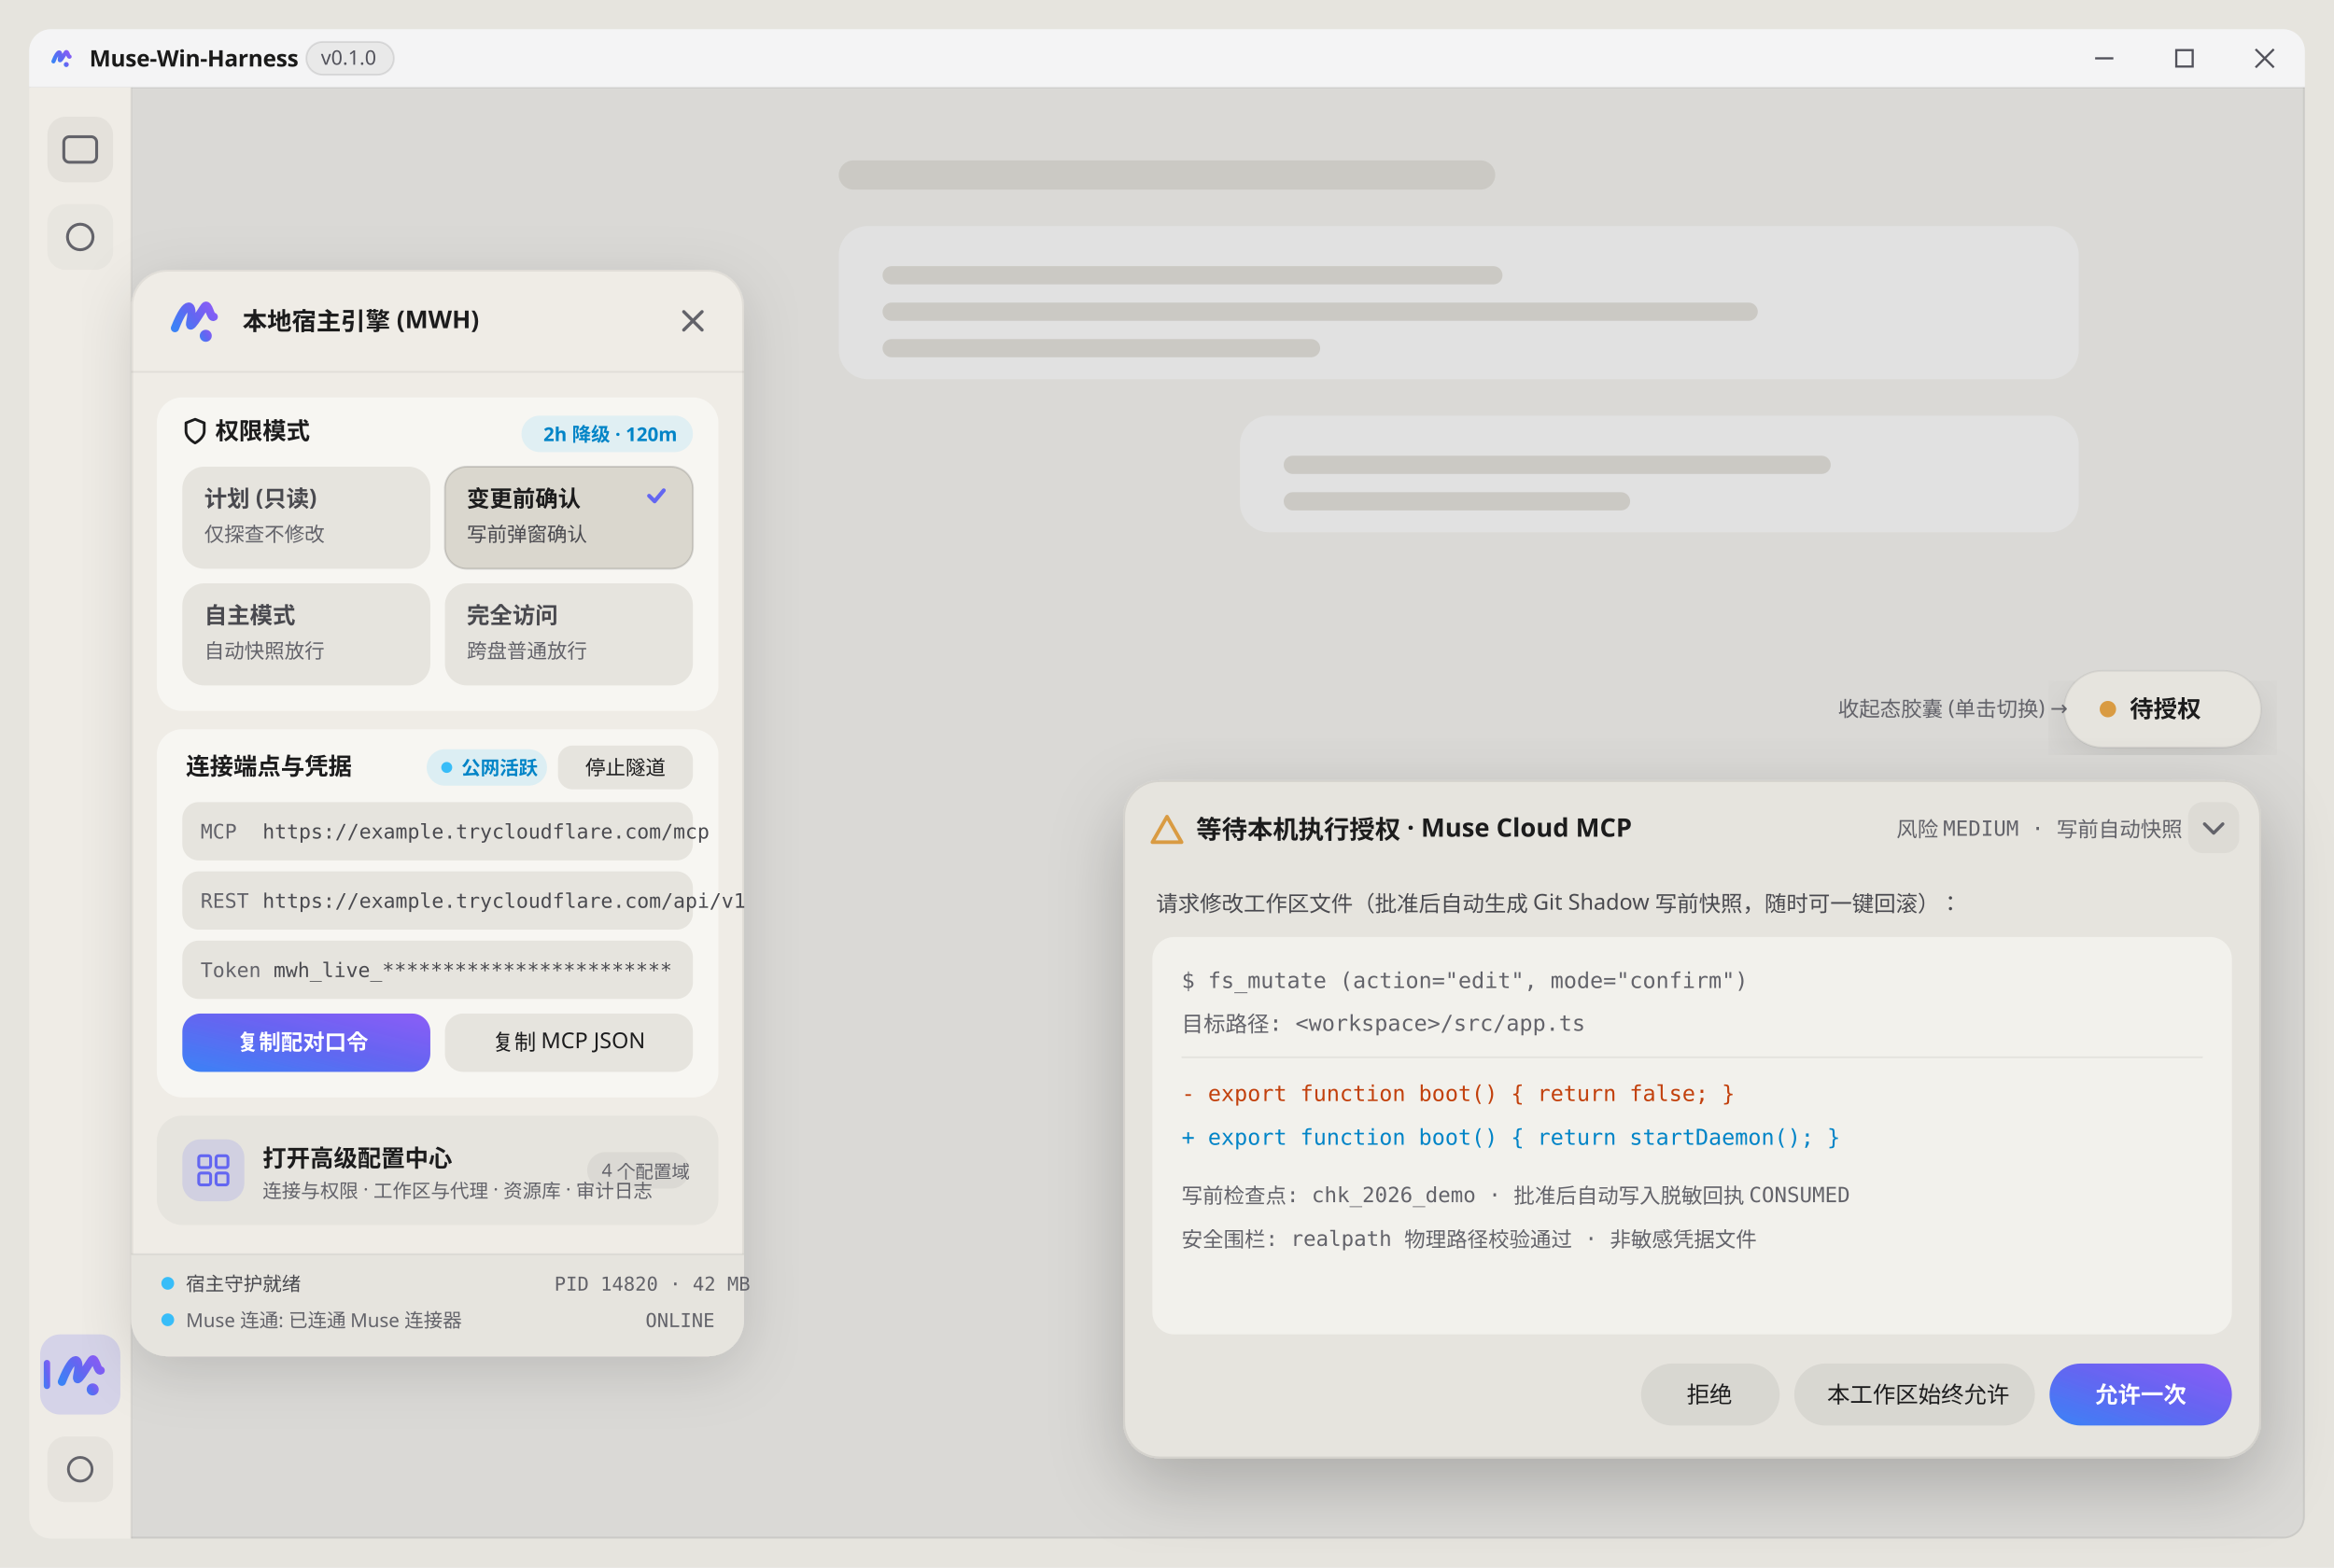
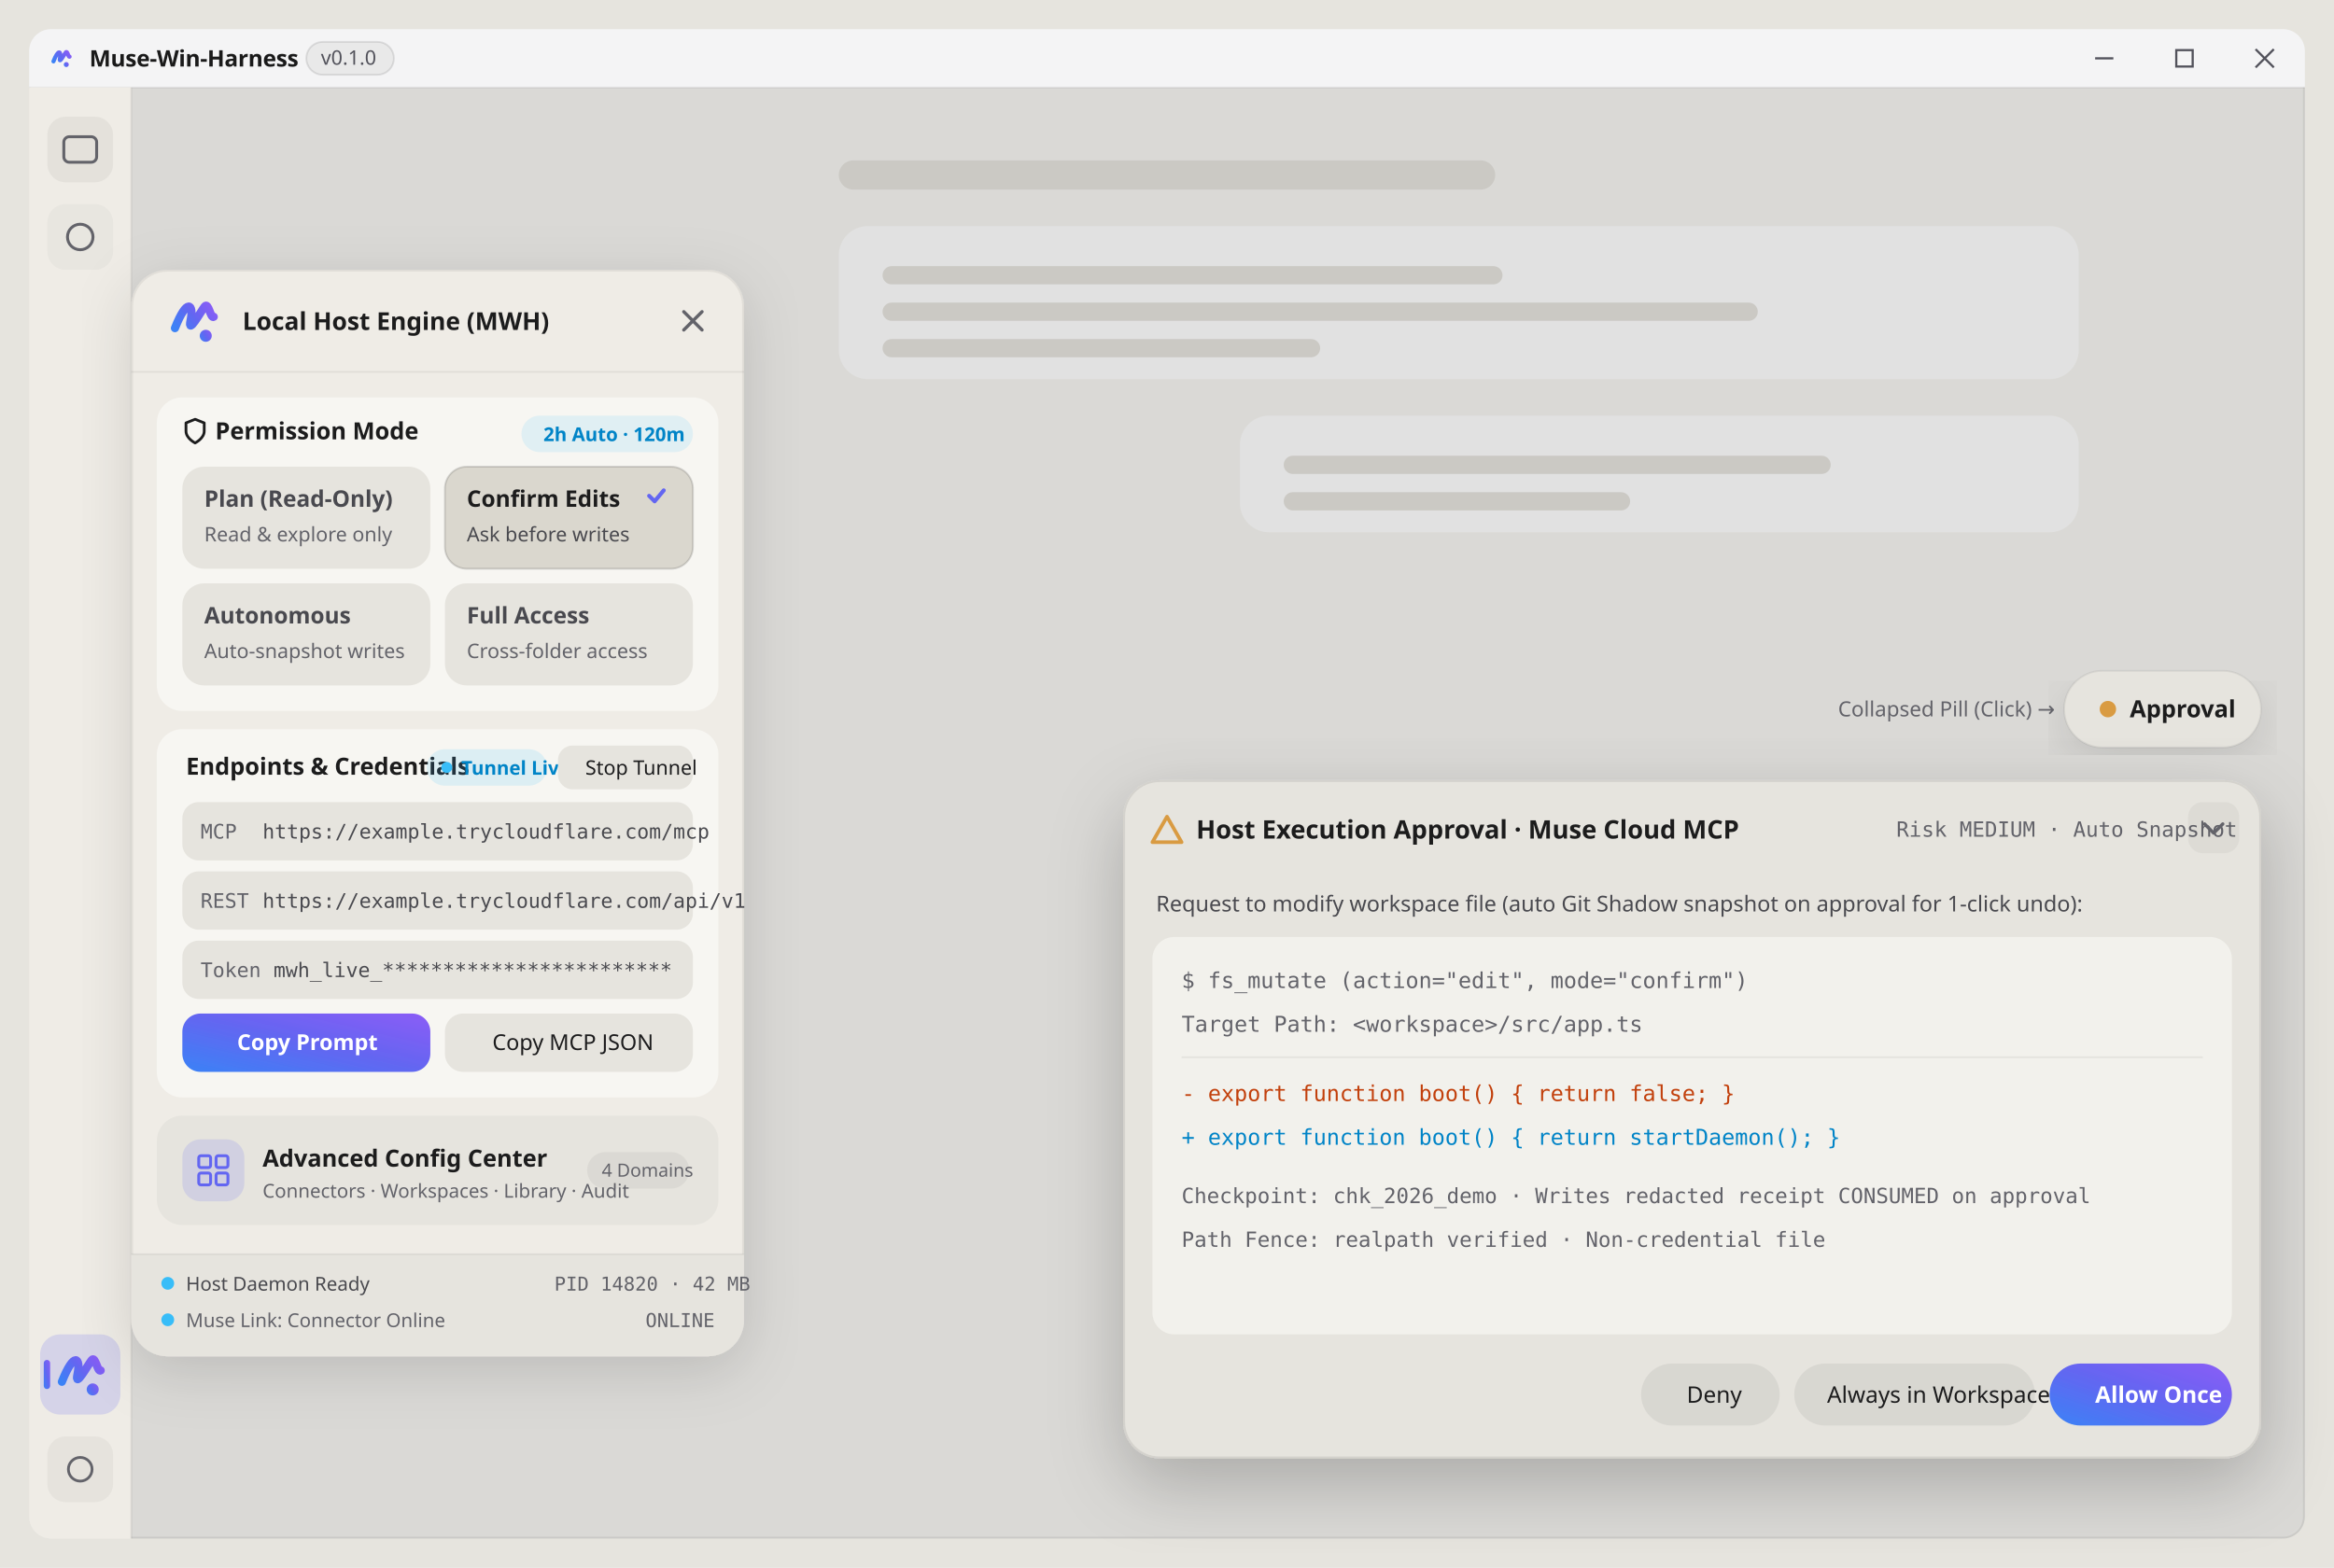
<svg xmlns="http://www.w3.org/2000/svg" width="1280" height="860" viewBox="0 0 1280 860" fill="none">
  <defs>
    <linearGradient id="mwhBlue" x1="100%" y1="0%" x2="0%" y2="100%">
      <stop offset="0%" stop-color="#8B5CF6" />
      <stop offset="50%" stop-color="#6366F1" />
      <stop offset="100%" stop-color="#3B82F6" />
    </linearGradient>
    <filter id="panelShadow" x="-8%" y="-6%" width="116%" height="116%">
      <feDropShadow dx="0" dy="8" stdDeviation="16" flood-color="#111112" flood-opacity="0.14" />
    </filter>
    <filter id="islandShadow" x="-10%" y="-10%" width="120%" height="124%">
      <feDropShadow dx="0" dy="14" stdDeviation="20" flood-color="#111112" flood-opacity="0.22" />
    </filter>
  </defs>
  <rect width="1280" height="860" fill="#E6E4DE" />
  <rect x="16" y="16" width="1248" height="828" rx="12" fill="#F7F6F2" />
  <rect x="16.5" y="16.5" width="1247" height="827" rx="11.5" stroke="#1D1D1F" stroke-opacity="0.08" />
  <path d="M 16 28 C 16 21.373 21.373 16 28 16 H 1252 C 1258.63 16 1264 21.373 1264 28 V 48 H 16 V 28 Z" fill="#F4F4F5" />
  <line x1="16" y1="48" x2="1264" y2="48" stroke="#000000" stroke-opacity="0.06" />
  <g transform="translate(26, 24.5) scale(0.125)">
    <g transform="rotate(12 60 60)">
      <path d="M 30 80 C 40 20, 55 30, 55 60 C 55 90, 70 40, 75 30 C 80 20, 90 50, 95 45" fill="none" stroke="url(#mwhBlue)" stroke-width="18" stroke-linecap="round" stroke-linejoin="round" />
      <circle cx="88" cy="82" r="11" fill="url(#mwhBlue)" />
    </g>
  </g>
  <text x="49" y="36.5" fill="#1A1A1A" font-family="Segoe UI, system-ui, sans-serif" font-size="12.5" font-weight="600" letter-spacing="-0.01em">Muse-Win-Harness</text>
  <rect x="168" y="23" width="48" height="18" rx="9" fill="#000000" fill-opacity="0.05" stroke="#000000" stroke-opacity="0.1" />
  <text x="176" y="35.5" fill="#52525B" font-family="Segoe UI, system-ui, sans-serif" font-size="11" font-weight="500">v0.1.0</text>
  <line x1="1149" y1="32" x2="1159" y2="32" stroke="#52525B" stroke-width="1.2" />
  <rect x="1193.5" y="27.5" width="9" height="9" fill="none" stroke="#52525B" stroke-width="1.2" />
  <path d="M 1237 27 L 1247 37 M 1247 27 L 1237 37" stroke="#52525B" stroke-width="1.2" />
  <path d="M 16 48 H 72 V 844 H 28 C 21.373 844 16 838.627 16 832 V 48 Z" fill="#EFECE6" />
  <line x1="72" y1="48" x2="72" y2="844" stroke="#000000" stroke-opacity="0.06" />
  <rect x="26" y="64" width="36" height="36" rx="10" fill="#000000" fill-opacity="0.05" />
  <rect x="35" y="75" width="18" height="14" rx="3" fill="none" stroke="#63636A" stroke-width="1.6" />
  <rect x="26" y="112" width="36" height="36" rx="10" fill="#000000" fill-opacity="0.03" />
  <circle cx="44" cy="130" r="7" fill="none" stroke="#63636A" stroke-width="1.6" />
  <g transform="translate(22, 732)">
    <rect width="44" height="44" rx="11" fill="#6366F1" fill-opacity="0.18" />
    <rect x="2" y="14" width="3.5" height="16" rx="1.75" fill="url(#mwhBlue)" />
    <g transform="translate(4, 4) scale(0.3)">
      <g transform="rotate(12 60 60)">
        <path d="M 30 80 C 40 20, 55 30, 55 60 C 55 90, 70 40, 75 30 C 80 20, 90 50, 95 45" fill="none" stroke="url(#mwhBlue)" stroke-width="15" stroke-linecap="round" stroke-linejoin="round" />
        <circle cx="88" cy="82" r="11" fill="url(#mwhBlue)" />
      </g>
    </g>
  </g>
  <rect x="26" y="788" width="36" height="36" rx="10" fill="#000000" fill-opacity="0.04" />
  <circle cx="44" cy="806" r="6.5" fill="none" stroke="#63636A" stroke-width="1.5" />
  <rect x="460" y="88" width="360" height="16" rx="8" fill="#E6E4DE" />
  <rect x="460" y="124" width="680" height="84" rx="16" fill="#FFFFFF" />
  <rect x="484" y="146" width="340" height="10" rx="5" fill="#E6E4DE" />
  <rect x="484" y="166" width="480" height="10" rx="5" fill="#E6E4DE" />
  <rect x="484" y="186" width="240" height="10" rx="5" fill="#E6E4DE" />
  <rect x="680" y="228" width="460" height="64" rx="16" fill="#FFFFFF" />
  <rect x="704" y="250" width="300" height="10" rx="5" fill="#E6E4DE" />
  <rect x="704" y="270" width="190" height="10" rx="5" fill="#E6E4DE" />
  <path d="M 72 48 H 1264 V 832 C 1264 838.627 1258.63 844 1252 844 H 72 V 48 Z" fill="#000000" fill-opacity="0.12" />
  <g transform="translate(72, 148)" filter="url(#panelShadow)">
    <rect width="336" height="596" rx="20" fill="#EFECE6" />
    <rect x="0.5" y="0.5" width="335" height="595" rx="19.5" stroke="#000000" stroke-opacity="0.06" />
    <line x1="0" y1="56" x2="336" y2="56" stroke="#000000" stroke-opacity="0.06" />
    <g transform="translate(16, 10) scale(0.3)">
      <g transform="rotate(12 60 60)">
        <path d="M 30 80 C 40 20, 55 30, 55 60 C 55 90, 70 40, 75 30 C 80 20, 90 50, 95 45" fill="none" stroke="url(#mwhBlue)" stroke-width="15" stroke-linecap="round" stroke-linejoin="round" />
        <circle cx="88" cy="82" r="11" fill="url(#mwhBlue)" />
      </g>
    </g>
-     <text x="61" y="33" fill="#1D1D1F" font-family="Segoe UI, system-ui, sans-serif" font-size="13.5" font-weight="600">本地宿主引擎 (MWH)</text>
+     <text x="61" y="33" fill="#1D1D1F" font-family="Segoe UI, system-ui, sans-serif" font-size="13.5" font-weight="600">Local Host Engine (MWH)</text>
    <path d="M 303 23 L 313 33 M 313 23 L 303 33" stroke="#63636A" stroke-width="1.8" stroke-linecap="round" />
    <g transform="translate(14, 70)">
      <rect width="308" height="172" rx="14" fill="#F7F6F2" />
      <path d="M 21 25 C 21 25 26 22.5 26 18.5 V 14 L 21 12 L 16 14 V 18.5 C 16 22.5 21 25 21 25 Z" fill="none" stroke="#1D1D1F" stroke-width="1.5" stroke-linejoin="round" />
-       <text x="32" y="23" fill="#1D1D1F" font-family="Segoe UI, system-ui, sans-serif" font-size="13" font-weight="600">权限模式</text>
+       <text x="32" y="23" fill="#1D1D1F" font-family="Segoe UI, system-ui, sans-serif" font-size="13" font-weight="600">Permission Mode</text>
      <rect x="200" y="10" width="94" height="20" rx="10" fill="#38BDF8" fill-opacity="0.12" />
-       <text x="212" y="24" fill="#0284C7" font-family="Segoe UI, system-ui, sans-serif" font-size="10.5" font-weight="600">2h 降级 · 120m</text>
+       <text x="212" y="24" fill="#0284C7" font-family="Segoe UI, system-ui, sans-serif" font-size="10.5" font-weight="600">2h Auto · 120m</text>
      <rect x="14" y="38" width="136" height="56" rx="12" fill="#E6E4DE" />
-       <text x="26" y="60" fill="#4A4A4F" font-family="Segoe UI, system-ui, sans-serif" font-size="12.5" font-weight="600">计划 (只读)</text>
-       <text x="26" y="79" fill="#63636A" font-family="Segoe UI, system-ui, sans-serif" font-size="11">仅探查不修改</text>
+       <text x="26" y="60" fill="#4A4A4F" font-family="Segoe UI, system-ui, sans-serif" font-size="12.5" font-weight="600">Plan (Read-Only)</text>
+       <text x="26" y="79" fill="#63636A" font-family="Segoe UI, system-ui, sans-serif" font-size="11">Read &amp; explore only</text>
      <rect x="158" y="38" width="136" height="56" rx="12" fill="#DAD7CE" stroke="#1D1D1F" stroke-opacity="0.16" />
-       <text x="170" y="60" fill="#1D1D1F" font-family="Segoe UI, system-ui, sans-serif" font-size="12.5" font-weight="700">变更前确认</text>
+       <text x="170" y="60" fill="#1D1D1F" font-family="Segoe UI, system-ui, sans-serif" font-size="12.5" font-weight="700">Confirm Edits</text>
      <polyline points="278,51 273,57 270,54" fill="none" stroke="#6366F1" stroke-width="2.2" stroke-linecap="round" stroke-linejoin="round" />
-       <text x="170" y="79" fill="#4A4A4F" font-family="Segoe UI, system-ui, sans-serif" font-size="11">写前弹窗确认</text>
+       <text x="170" y="79" fill="#4A4A4F" font-family="Segoe UI, system-ui, sans-serif" font-size="11">Ask before writes</text>
      <rect x="14" y="102" width="136" height="56" rx="12" fill="#E6E4DE" />
-       <text x="26" y="124" fill="#4A4A4F" font-family="Segoe UI, system-ui, sans-serif" font-size="12.5" font-weight="600">自主模式</text>
-       <text x="26" y="143" fill="#63636A" font-family="Segoe UI, system-ui, sans-serif" font-size="11">自动快照放行</text>
+       <text x="26" y="124" fill="#4A4A4F" font-family="Segoe UI, system-ui, sans-serif" font-size="12.5" font-weight="600">Autonomous</text>
+       <text x="26" y="143" fill="#63636A" font-family="Segoe UI, system-ui, sans-serif" font-size="11">Auto-snapshot writes</text>
      <rect x="158" y="102" width="136" height="56" rx="12" fill="#E6E4DE" />
-       <text x="170" y="124" fill="#4A4A4F" font-family="Segoe UI, system-ui, sans-serif" font-size="12.5" font-weight="600">完全访问</text>
-       <text x="170" y="143" fill="#63636A" font-family="Segoe UI, system-ui, sans-serif" font-size="11">跨盘普通放行</text>
+       <text x="170" y="124" fill="#4A4A4F" font-family="Segoe UI, system-ui, sans-serif" font-size="12.5" font-weight="600">Full Access</text>
+       <text x="170" y="143" fill="#63636A" font-family="Segoe UI, system-ui, sans-serif" font-size="11">Cross-folder access</text>
    </g>
    <g transform="translate(14, 252)">
      <rect width="308" height="202" rx="14" fill="#F7F6F2" />
-       <text x="16" y="25" fill="#1D1D1F" font-family="Segoe UI, system-ui, sans-serif" font-size="13" font-weight="600">连接端点与凭据</text>
+       <text x="16" y="25" fill="#1D1D1F" font-family="Segoe UI, system-ui, sans-serif" font-size="13" font-weight="600">Endpoints &amp; Credentials</text>
      <rect x="148" y="11" width="66" height="20" rx="10" fill="#38BDF8" fill-opacity="0.14" />
      <circle cx="159" cy="21" r="3" fill="#38BDF8" />
-       <text x="167" y="25" fill="#0284C7" font-family="Segoe UI, system-ui, sans-serif" font-size="10.5" font-weight="600">公网活跃</text>
+       <text x="167" y="25" fill="#0284C7" font-family="Segoe UI, system-ui, sans-serif" font-size="10.5" font-weight="600">Tunnel Live</text>
      <rect x="220" y="9" width="74" height="24" rx="8" fill="#E6E4DE" />
-       <text x="235" y="25" fill="#1D1D1F" font-family="Segoe UI, system-ui, sans-serif" font-size="11" font-weight="500">停止隧道</text>
+       <text x="235" y="25" fill="#1D1D1F" font-family="Segoe UI, system-ui, sans-serif" font-size="11" font-weight="500">Stop Tunnel</text>
      <rect x="14" y="40" width="280" height="32" rx="9" fill="#E6E4DE" />
      <text x="24" y="60" fill="#63636A" font-family="Consolas, ui-monospace, monospace" font-size="11">MCP</text>
      <text x="58" y="60" fill="#4A4A4F" font-family="Consolas, ui-monospace, monospace" font-size="11">https://example.trycloudflare.com/mcp</text>
      <rect x="14" y="78" width="280" height="32" rx="9" fill="#E6E4DE" />
      <text x="24" y="98" fill="#63636A" font-family="Consolas, ui-monospace, monospace" font-size="11">REST</text>
      <text x="58" y="98" fill="#4A4A4F" font-family="Consolas, ui-monospace, monospace" font-size="11">https://example.trycloudflare.com/api/v1</text>
      <rect x="14" y="116" width="280" height="32" rx="9" fill="#E6E4DE" />
      <text x="24" y="136" fill="#63636A" font-family="Consolas, ui-monospace, monospace" font-size="11">Token</text>
      <text x="64" y="136" fill="#4A4A4F" font-family="Consolas, ui-monospace, monospace" font-size="11">mwh_live_************************</text>
      <rect x="14" y="156" width="136" height="32" rx="10" fill="url(#mwhBlue)" />
-       <text x="44" y="176" fill="#FFFFFF" font-family="Segoe UI, system-ui, sans-serif" font-size="12" font-weight="600">复制配对口令</text>
+       <text x="44" y="176" fill="#FFFFFF" font-family="Segoe UI, system-ui, sans-serif" font-size="12" font-weight="600">Copy Prompt</text>
      <rect x="158" y="156" width="136" height="32" rx="10" fill="#E6E4DE" />
-       <text x="184" y="176" fill="#1D1D1F" font-family="Segoe UI, system-ui, sans-serif" font-size="12" font-weight="500">复制 MCP JSON</text>
+       <text x="184" y="176" fill="#1D1D1F" font-family="Segoe UI, system-ui, sans-serif" font-size="12" font-weight="500">Copy MCP JSON</text>
    </g>
    <g transform="translate(14, 464)">
      <rect width="308" height="60" rx="14" fill="#E6E4DE" />
      <rect x="14" y="13" width="34" height="34" rx="10" fill="#6366F1" fill-opacity="0.16" />
      <rect x="23" y="22" width="6.5" height="6.5" rx="1.2" fill="none" stroke="#6366F1" stroke-width="1.6" />
      <rect x="32.5" y="22" width="6.5" height="6.5" rx="1.2" fill="none" stroke="#6366F1" stroke-width="1.6" />
      <rect x="23" y="31.5" width="6.5" height="6.5" rx="1.2" fill="none" stroke="#6366F1" stroke-width="1.6" />
      <rect x="32.5" y="31.5" width="6.5" height="6.5" rx="1.2" fill="none" stroke="#6366F1" stroke-width="1.6" />
-       <text x="58" y="28" fill="#1D1D1F" font-family="Segoe UI, system-ui, sans-serif" font-size="13" font-weight="600">打开高级配置中心</text>
-       <text x="58" y="45" fill="#63636A" font-family="Segoe UI, system-ui, sans-serif" font-size="10.5">连接与权限 · 工作区与代理 · 资源库 · 审计日志</text>
+       <text x="58" y="28" fill="#1D1D1F" font-family="Segoe UI, system-ui, sans-serif" font-size="13" font-weight="600">Advanced Config Center</text>
+       <text x="58" y="45" fill="#63636A" font-family="Segoe UI, system-ui, sans-serif" font-size="10.5">Connectors · Workspaces · Library · Audit</text>
      <rect x="236" y="20" width="56" height="20" rx="10" fill="#000000" fill-opacity="0.05" />
-       <text x="244" y="33.5" fill="#63636A" font-family="Segoe UI, system-ui, sans-serif" font-size="10" font-weight="500">4 个配置域</text>
+       <text x="244" y="33.5" fill="#63636A" font-family="Segoe UI, system-ui, sans-serif" font-size="10" font-weight="500">4 Domains</text>
    </g>
    <path d="M 0 540 H 336 V 576 C 336 587.046 327.046 596 316 596 H 20 C 8.954 596 0 587.046 0 576 V 540 Z" fill="#E6E4DE" />
    <line x1="0" y1="540" x2="336" y2="540" stroke="#000000" stroke-opacity="0.06" />
    <circle cx="20" cy="556" r="3.5" fill="#38BDF8" />
-     <text x="30" y="560" fill="#4A4A4F" font-family="Segoe UI, system-ui, sans-serif" font-size="10.5">宿主守护就绪</text>
+     <text x="30" y="560" fill="#4A4A4F" font-family="Segoe UI, system-ui, sans-serif" font-size="10.5">Host Daemon Ready</text>
    <text x="232" y="560" fill="#63636A" font-family="Consolas, ui-monospace, monospace" font-size="10.5">PID 14820 · 42 MB</text>
    <circle cx="20" cy="576" r="3.5" fill="#38BDF8" />
-     <text x="30" y="580" fill="#63636A" font-family="Segoe UI, system-ui, sans-serif" font-size="10.5">Muse 连通: 已连通 Muse 连接器</text>
+     <text x="30" y="580" fill="#63636A" font-family="Segoe UI, system-ui, sans-serif" font-size="10.5">Muse Link: Connector Online</text>
    <text x="282" y="580" fill="#63636A" font-family="Consolas, ui-monospace, monospace" font-size="10.5">ONLINE</text>
  </g>
  <g transform="translate(1132, 368)" filter="url(#panelShadow)">
    <rect width="108" height="42" rx="21" fill="#E6E4DE" stroke="#000000" stroke-opacity="0.06" />
    <circle cx="24" cy="21" r="4.5" fill="#D99B43" />
-     <text x="36" y="25.5" fill="#1D1D1F" font-family="Segoe UI, system-ui, sans-serif" font-size="13" font-weight="600">待授权</text>
+     <text x="36" y="25.5" fill="#1D1D1F" font-family="Segoe UI, system-ui, sans-serif" font-size="13" font-weight="600">Approval</text>
  </g>
-   <text x="1008" y="393" fill="#63636A" font-family="Segoe UI, system-ui, sans-serif" font-size="11.5">收起态胶囊 (单击切换) →</text>
+   <text x="1008" y="393" fill="#63636A" font-family="Segoe UI, system-ui, sans-serif" font-size="11.5">Collapsed Pill (Click) →</text>
  <g transform="translate(616, 428)" filter="url(#islandShadow)">
    <rect width="624" height="372" rx="20" fill="#E6E4DE" />
    <rect x="0.5" y="0.5" width="623" height="371" rx="19.5" stroke="#000000" stroke-opacity="0.08" />
    <path d="M 24 20 L 16 34 H 32 L 24 20 Z" fill="none" stroke="#D99B43" stroke-width="2" stroke-linejoin="round" />
-     <text x="40" y="32" fill="#1D1D1F" font-family="Segoe UI, system-ui, sans-serif" font-size="14" font-weight="600">等待本机执行授权 · Muse Cloud MCP</text>
-     <text x="424" y="31" fill="#63636A" font-family="Consolas, ui-monospace, monospace" font-size="11.5">风险 MEDIUM · 写前自动快照</text>
+     <text x="40" y="32" fill="#1D1D1F" font-family="Segoe UI, system-ui, sans-serif" font-size="14" font-weight="600">Host Execution Approval · Muse Cloud MCP</text>
+     <text x="424" y="31" fill="#63636A" font-family="Consolas, ui-monospace, monospace" font-size="11.5">Risk MEDIUM · Auto Snapshot</text>
    <rect x="584" y="12" width="28" height="28" rx="8" fill="#000000" fill-opacity="0.04" />
    <polyline points="593,24 598,29 603,24" fill="none" stroke="#63636A" stroke-width="1.8" stroke-linecap="round" stroke-linejoin="round" />
-     <text x="18" y="72" fill="#4A4A4F" font-family="Segoe UI, system-ui, sans-serif" font-size="12">请求修改工作区文件（批准后自动生成 Git Shadow 写前快照，随时可一键回滚）：</text>
+     <text x="18" y="72" fill="#4A4A4F" font-family="Segoe UI, system-ui, sans-serif" font-size="12">Request to modify workspace file (auto Git Shadow snapshot on approval for 1-click undo):</text>
    <rect x="16" y="86" width="592" height="218" rx="12" fill="#F2F1EC" />
    <text x="32" y="114" fill="#63636A" font-family="Consolas, ui-monospace, monospace" font-size="12">$ fs_mutate (action="edit", mode="confirm")</text>
-     <text x="32" y="138" fill="#63636A" font-family="Consolas, ui-monospace, monospace" font-size="12">目标路径: &lt;workspace&gt;/src/app.ts</text>
+     <text x="32" y="138" fill="#63636A" font-family="Consolas, ui-monospace, monospace" font-size="12">Target Path: &lt;workspace&gt;/src/app.ts</text>
    <line x1="32" y1="152" x2="592" y2="152" stroke="#000000" stroke-opacity="0.06" />
    <text x="32" y="176" fill="#C2410C" font-family="Consolas, ui-monospace, monospace" font-size="12">- export function boot() { return false; }</text>
    <text x="32" y="200" fill="#0284C7" font-family="Consolas, ui-monospace, monospace" font-size="12">+ export function boot() { return startDaemon(); }</text>
-     <text x="32" y="232" fill="#63636A" font-family="Consolas, ui-monospace, monospace" font-size="11.5">写前检查点: chk_2026_demo · 批准后自动写入脱敏回执 CONSUMED</text>
-     <text x="32" y="256" fill="#63636A" font-family="Consolas, ui-monospace, monospace" font-size="11.5">安全围栏: realpath 物理路径校验通过 · 非敏感凭据文件</text>
+     <text x="32" y="232" fill="#63636A" font-family="Consolas, ui-monospace, monospace" font-size="11.5">Checkpoint: chk_2026_demo · Writes redacted receipt CONSUMED on approval</text>
+     <text x="32" y="256" fill="#63636A" font-family="Consolas, ui-monospace, monospace" font-size="11.5">Path Fence: realpath verified · Non-credential file</text>
    <g transform="translate(0, 320)">
      <rect x="284" y="0" width="76" height="34" rx="17" fill="#000000" fill-opacity="0.06" />
-       <text x="309" y="21.5" fill="#1D1D1F" font-family="Segoe UI, system-ui, sans-serif" font-size="12.5" font-weight="500">拒绝</text>
+       <text x="309" y="21.5" fill="#1D1D1F" font-family="Segoe UI, system-ui, sans-serif" font-size="12.5" font-weight="500">Deny</text>
      <rect x="368" y="0" width="132" height="34" rx="17" fill="#000000" fill-opacity="0.06" />
-       <text x="386" y="21.5" fill="#1D1D1F" font-family="Segoe UI, system-ui, sans-serif" font-size="12.5" font-weight="500">本工作区始终允许</text>
+       <text x="386" y="21.5" fill="#1D1D1F" font-family="Segoe UI, system-ui, sans-serif" font-size="12.5" font-weight="500">Always in Workspace</text>
      <rect x="508" y="0" width="100" height="34" rx="17" fill="url(#mwhBlue)" />
-       <text x="533" y="21.5" fill="#FFFFFF" font-family="Segoe UI, system-ui, sans-serif" font-size="12.5" font-weight="600">允许一次</text>
+       <text x="533" y="21.5" fill="#FFFFFF" font-family="Segoe UI, system-ui, sans-serif" font-size="12.5" font-weight="600">Allow Once</text>
    </g>
  </g>
</svg>
